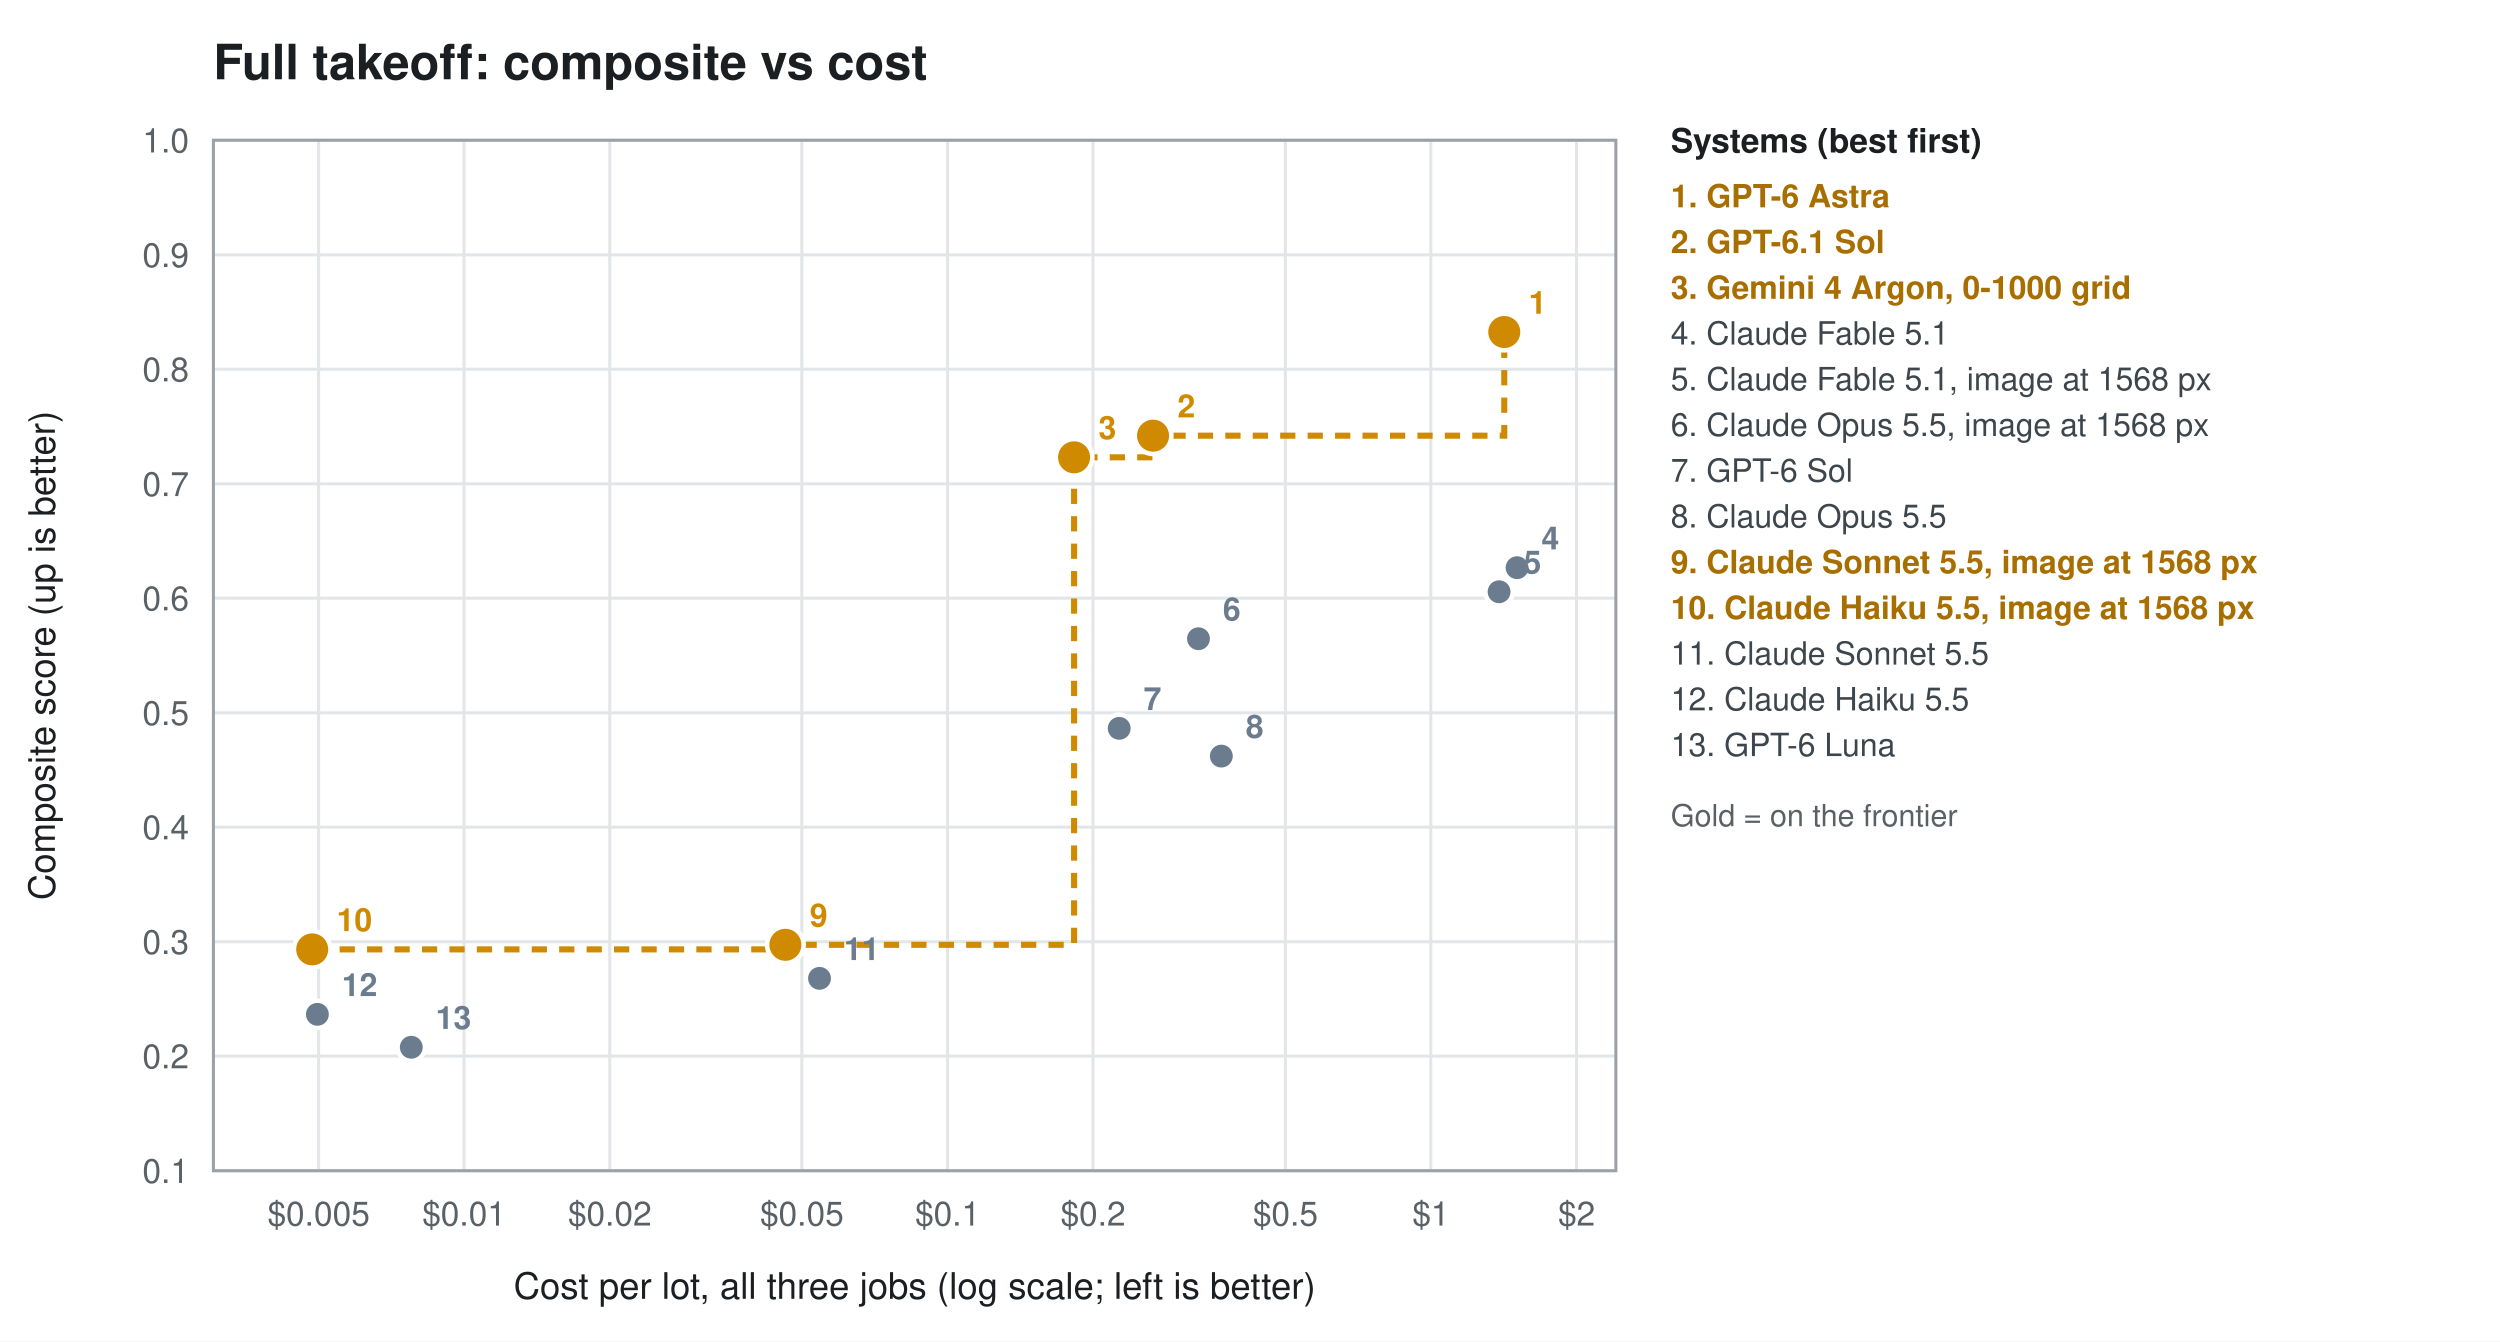
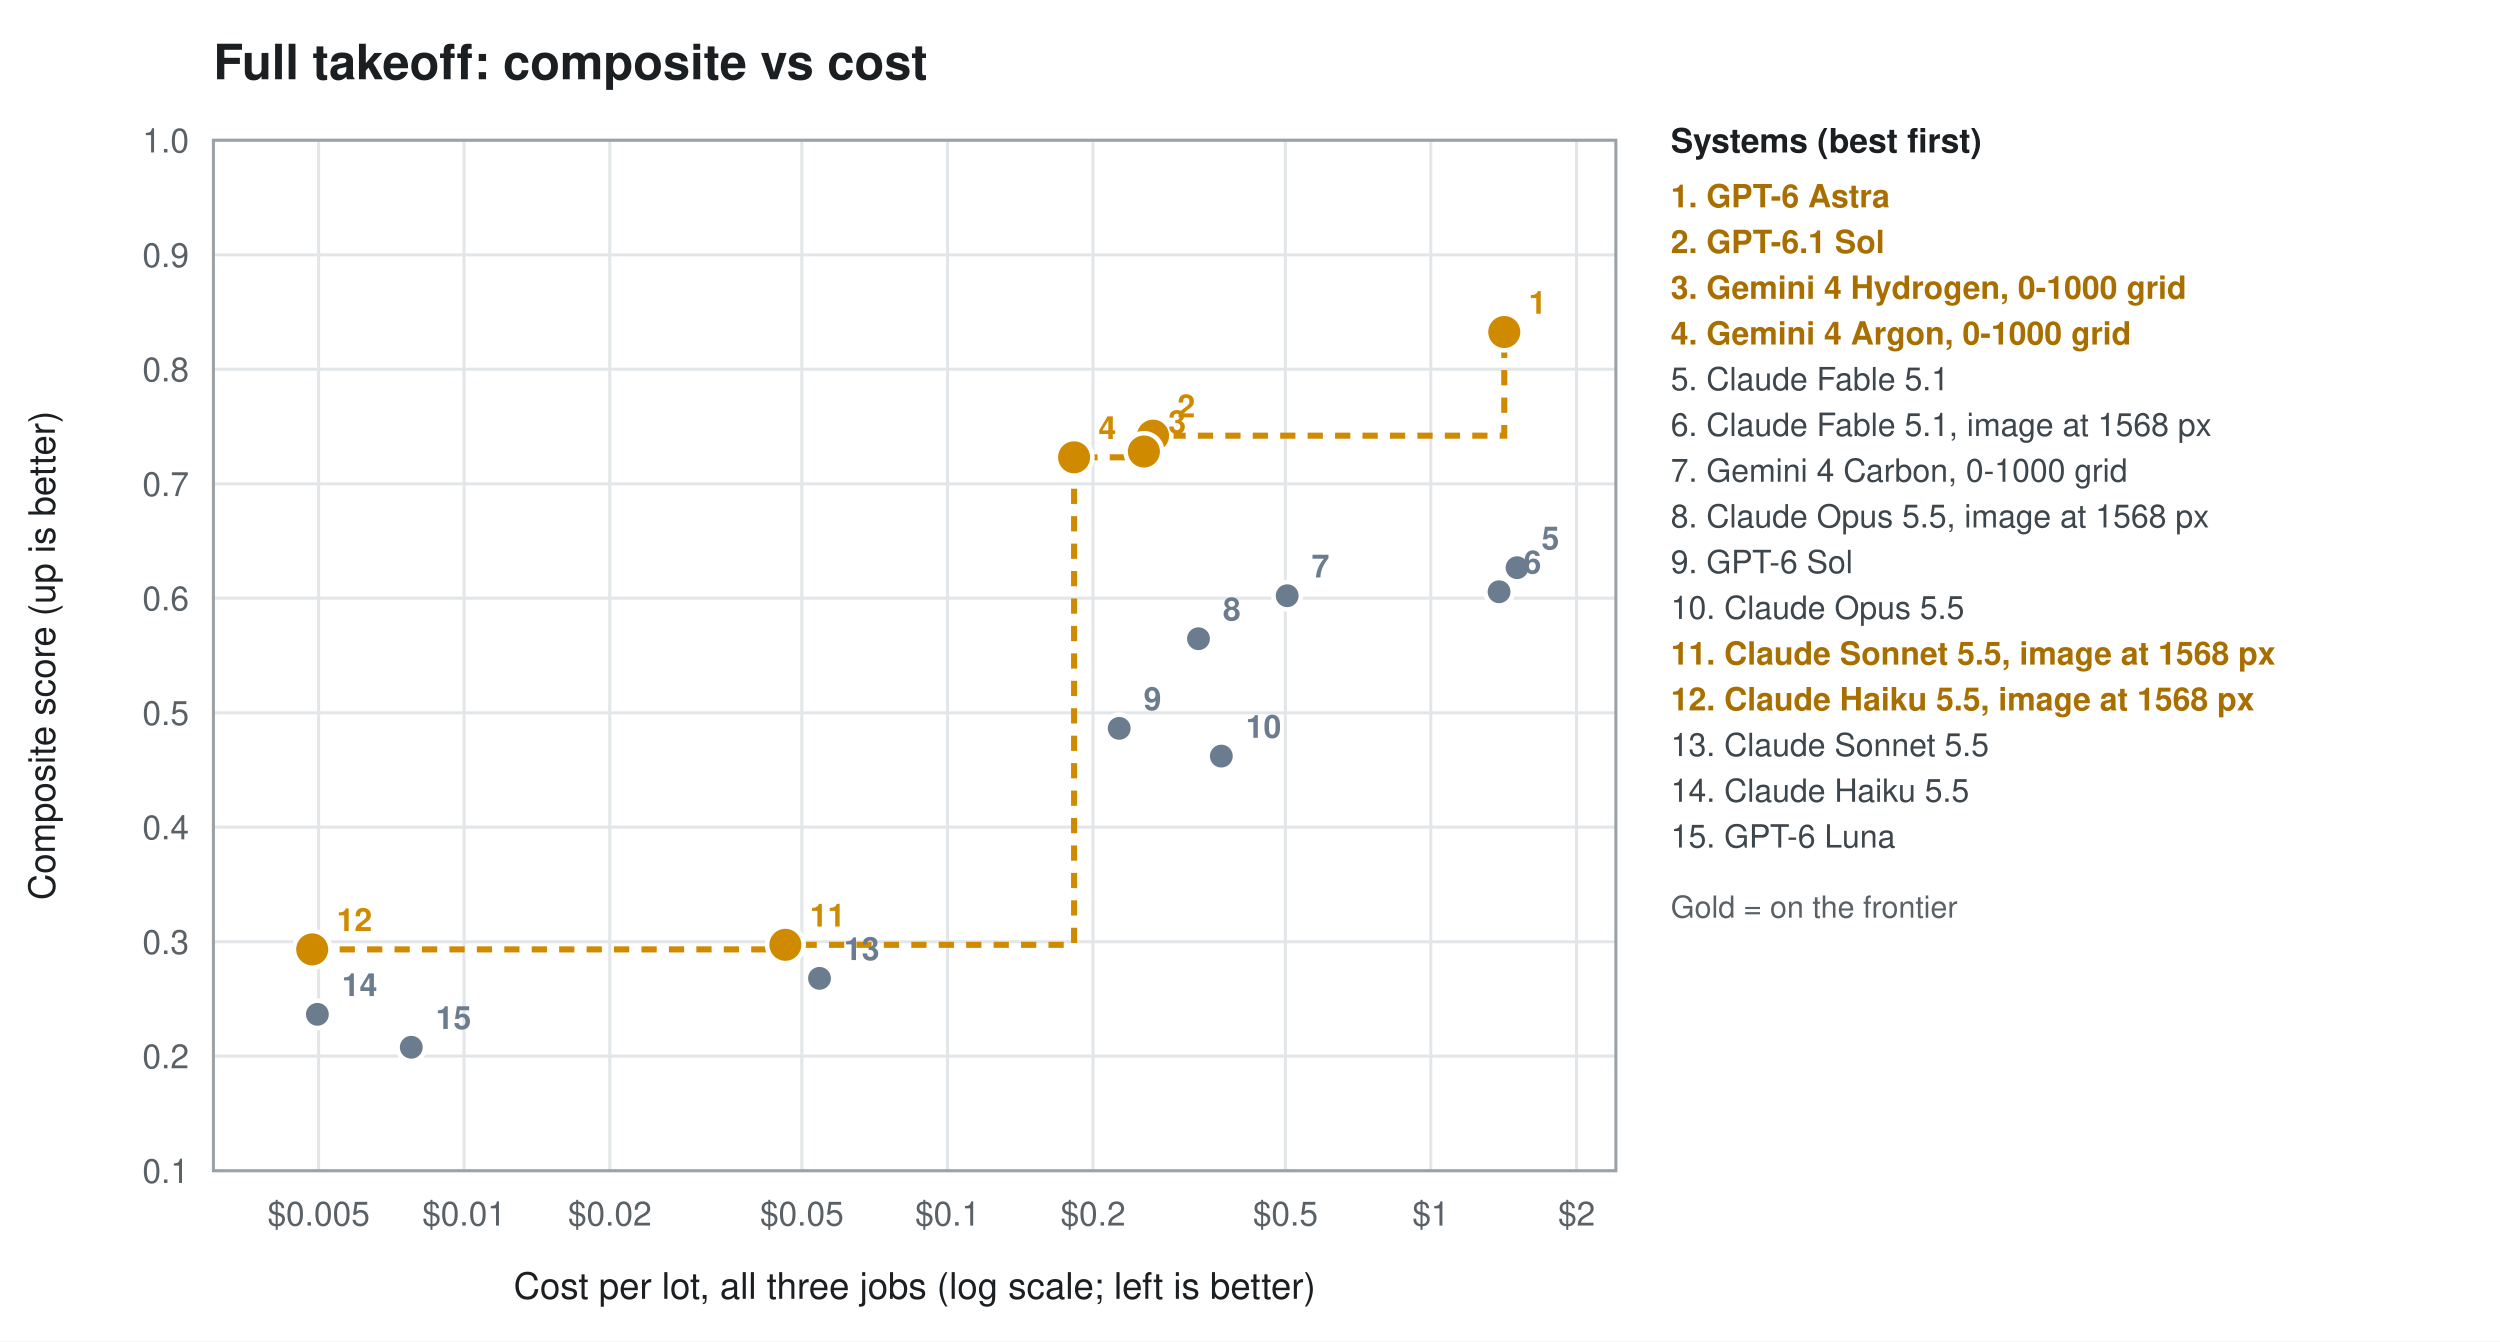
<svg xmlns="http://www.w3.org/2000/svg" viewBox="0 0 820 440" font-family="Helvetica, Arial, sans-serif">
  <rect width="820" height="440" fill="#ffffff" />
  <text x="70" y="26" font-size="16" font-weight="700" fill="#1b1f22">Full takeoff: composite vs cost</text>
  <line x1="104.5" y1="46" x2="104.5" y2="384" stroke="#e3e6e8" />
  <text x="104.5" y="402" font-size="11" text-anchor="middle" fill="#5a6166">$0.005</text>
  <line x1="152.2" y1="46" x2="152.2" y2="384" stroke="#e3e6e8" />
  <text x="152.2" y="402" font-size="11" text-anchor="middle" fill="#5a6166">$0.01</text>
  <line x1="200.0" y1="46" x2="200.0" y2="384" stroke="#e3e6e8" />
  <text x="200.0" y="402" font-size="11" text-anchor="middle" fill="#5a6166">$0.02</text>
  <line x1="263.0" y1="46" x2="263.0" y2="384" stroke="#e3e6e8" />
  <text x="263.0" y="402" font-size="11" text-anchor="middle" fill="#5a6166">$0.05</text>
  <line x1="310.8" y1="46" x2="310.8" y2="384" stroke="#e3e6e8" />
  <text x="310.8" y="402" font-size="11" text-anchor="middle" fill="#5a6166">$0.1</text>
  <line x1="358.5" y1="46" x2="358.5" y2="384" stroke="#e3e6e8" />
  <text x="358.5" y="402" font-size="11" text-anchor="middle" fill="#5a6166">$0.2</text>
  <line x1="421.6" y1="46" x2="421.6" y2="384" stroke="#e3e6e8" />
  <text x="421.6" y="402" font-size="11" text-anchor="middle" fill="#5a6166">$0.5</text>
  <line x1="469.3" y1="46" x2="469.3" y2="384" stroke="#e3e6e8" />
  <text x="469.3" y="402" font-size="11" text-anchor="middle" fill="#5a6166">$1</text>
  <line x1="517.1" y1="46" x2="517.1" y2="384" stroke="#e3e6e8" />
  <text x="517.1" y="402" font-size="11" text-anchor="middle" fill="#5a6166">$2</text>
  <line x1="70" y1="384.0" x2="530" y2="384.0" stroke="#e3e6e8" />
  <text x="62" y="388.0" font-size="11" text-anchor="end" fill="#5a6166">0.1</text>
  <line x1="70" y1="346.4" x2="530" y2="346.4" stroke="#e3e6e8" />
  <text x="62" y="350.4" font-size="11" text-anchor="end" fill="#5a6166">0.2</text>
  <line x1="70" y1="308.9" x2="530" y2="308.9" stroke="#e3e6e8" />
  <text x="62" y="312.9" font-size="11" text-anchor="end" fill="#5a6166">0.3</text>
  <line x1="70" y1="271.3" x2="530" y2="271.3" stroke="#e3e6e8" />
  <text x="62" y="275.3" font-size="11" text-anchor="end" fill="#5a6166">0.4</text>
  <line x1="70" y1="233.8" x2="530" y2="233.8" stroke="#e3e6e8" />
  <text x="62" y="237.8" font-size="11" text-anchor="end" fill="#5a6166">0.5</text>
  <line x1="70" y1="196.2" x2="530" y2="196.2" stroke="#e3e6e8" />
  <text x="62" y="200.2" font-size="11" text-anchor="end" fill="#5a6166">0.6</text>
  <line x1="70" y1="158.7" x2="530" y2="158.7" stroke="#e3e6e8" />
  <text x="62" y="162.7" font-size="11" text-anchor="end" fill="#5a6166">0.7</text>
  <line x1="70" y1="121.1" x2="530" y2="121.1" stroke="#e3e6e8" />
  <text x="62" y="125.1" font-size="11" text-anchor="end" fill="#5a6166">0.8</text>
  <line x1="70" y1="83.6" x2="530" y2="83.6" stroke="#e3e6e8" />
  <text x="62" y="87.6" font-size="11" text-anchor="end" fill="#5a6166">0.9</text>
  <line x1="70" y1="46.0" x2="530" y2="46.0" stroke="#e3e6e8" />
  <text x="62" y="50.0" font-size="11" text-anchor="end" fill="#5a6166">1.0</text>
  <rect x="70" y="46" width="460" height="338" fill="none" stroke="#9aa2a7" />
  <text x="300.0" y="426" font-size="12" text-anchor="middle" fill="#1b1f22">Cost per lot, all three jobs (log scale; left is better)</text>
  <text transform="translate(18 215.0) rotate(-90)" font-size="12" text-anchor="middle" fill="#1b1f22">Composite score (up is better)</text>
-   <path d="M102.4,311.4 L257.6,311.4 L257.6,309.9 L352.3,309.9 L352.3,150.0 L378.2,150.0 L378.2,142.9 L493.4,142.9 L493.4,108.9" fill="none" stroke="#d08a00" stroke-width="2" stroke-dasharray="5 4" />
+   <path d="M102.4,311.4 L257.6,311.4 L257.6,309.9 L352.3,309.9 L352.3,150.0 L375.2,150.0 L375.2,148.1 L378.2,148.1 L378.2,142.9 L493.4,142.9 L493.4,108.9" fill="none" stroke="#d08a00" stroke-width="2" stroke-dasharray="5 4" />
  <circle cx="493.4" cy="108.9" r="6" fill="#d08a00" stroke="#ffffff" stroke-width="1.5" />
  <text x="501.4" y="102.9" font-size="10.5" font-weight="700" fill="#d08a00">1</text>
  <circle cx="378.2" cy="142.9" r="6" fill="#d08a00" stroke="#ffffff" stroke-width="1.5" />
  <text x="386.2" y="136.9" font-size="10.5" font-weight="700" fill="#d08a00">2</text>
+   <circle cx="375.2" cy="148.1" r="6" fill="#d08a00" stroke="#ffffff" stroke-width="1.5" />
+   <text x="383.2" y="142.1" font-size="10.5" font-weight="700" fill="#d08a00">3</text>
  <circle cx="352.3" cy="150.0" r="6" fill="#d08a00" stroke="#ffffff" stroke-width="1.5" />
-   <text x="360.3" y="144.0" font-size="10.5" font-weight="700" fill="#d08a00">3</text>
+   <text x="360.3" y="144.0" font-size="10.5" font-weight="700" fill="#d08a00">4</text>
  <circle cx="497.6" cy="186.2" r="4.5" fill="#6b7c8f" stroke="#ffffff" stroke-width="1.5" />
-   <text x="505.6" y="180.2" font-size="10.5" font-weight="700" fill="#6b7c8f">4</text>
+   <text x="505.6" y="180.2" font-size="10.5" font-weight="700" fill="#6b7c8f">5</text>
  <circle cx="491.7" cy="194.1" r="4.5" fill="#6b7c8f" stroke="#ffffff" stroke-width="1.5" />
-   <text x="499.7" y="188.1" font-size="10.5" font-weight="700" fill="#6b7c8f">5</text>
+   <text x="499.7" y="188.1" font-size="10.5" font-weight="700" fill="#6b7c8f">6</text>
+   <circle cx="422.2" cy="195.4" r="4.5" fill="#6b7c8f" stroke="#ffffff" stroke-width="1.5" />
+   <text x="430.2" y="189.4" font-size="10.5" font-weight="700" fill="#6b7c8f">7</text>
  <circle cx="393.1" cy="209.5" r="4.5" fill="#6b7c8f" stroke="#ffffff" stroke-width="1.5" />
-   <text x="401.1" y="203.5" font-size="10.5" font-weight="700" fill="#6b7c8f">6</text>
+   <text x="401.1" y="203.5" font-size="10.5" font-weight="700" fill="#6b7c8f">8</text>
  <circle cx="367.1" cy="238.9" r="4.5" fill="#6b7c8f" stroke="#ffffff" stroke-width="1.5" />
-   <text x="375.1" y="232.9" font-size="10.5" font-weight="700" fill="#6b7c8f">7</text>
+   <text x="375.1" y="232.9" font-size="10.5" font-weight="700" fill="#6b7c8f">9</text>
  <circle cx="400.6" cy="248.0" r="4.5" fill="#6b7c8f" stroke="#ffffff" stroke-width="1.5" />
-   <text x="408.6" y="242.0" font-size="10.5" font-weight="700" fill="#6b7c8f">8</text>
+   <text x="408.6" y="242.0" font-size="10.5" font-weight="700" fill="#6b7c8f">10</text>
  <circle cx="257.6" cy="309.9" r="6" fill="#d08a00" stroke="#ffffff" stroke-width="1.5" />
-   <text x="265.6" y="303.9" font-size="10.5" font-weight="700" fill="#d08a00">9</text>
+   <text x="265.6" y="303.9" font-size="10.5" font-weight="700" fill="#d08a00">11</text>
  <circle cx="102.4" cy="311.4" r="6" fill="#d08a00" stroke="#ffffff" stroke-width="1.5" />
-   <text x="110.4" y="305.4" font-size="10.5" font-weight="700" fill="#d08a00">10</text>
+   <text x="110.4" y="305.4" font-size="10.5" font-weight="700" fill="#d08a00">12</text>
  <circle cx="268.8" cy="320.9" r="4.5" fill="#6b7c8f" stroke="#ffffff" stroke-width="1.5" />
-   <text x="276.8" y="314.9" font-size="10.5" font-weight="700" fill="#6b7c8f">11</text>
+   <text x="276.8" y="314.9" font-size="10.5" font-weight="700" fill="#6b7c8f">13</text>
  <circle cx="104.1" cy="332.7" r="4.5" fill="#6b7c8f" stroke="#ffffff" stroke-width="1.5" />
-   <text x="112.1" y="326.7" font-size="10.5" font-weight="700" fill="#6b7c8f">12</text>
+   <text x="112.1" y="326.7" font-size="10.5" font-weight="700" fill="#6b7c8f">14</text>
  <circle cx="134.9" cy="343.5" r="4.5" fill="#6b7c8f" stroke="#ffffff" stroke-width="1.5" />
-   <text x="142.9" y="337.5" font-size="10.5" font-weight="700" fill="#6b7c8f">13</text>
+   <text x="142.9" y="337.5" font-size="10.5" font-weight="700" fill="#6b7c8f">15</text>
  <text x="548" y="50" font-size="11" font-weight="700" fill="#1b1f22">Systems (best first)</text>
  <text x="548" y="68" font-size="10.5" fill="#a86f00" font-weight="700">1. GPT-6 Astra</text>
  <text x="548" y="83" font-size="10.5" fill="#a86f00" font-weight="700">2. GPT-6.1 Sol</text>
-   <text x="548" y="98" font-size="10.5" fill="#a86f00" font-weight="700">3. Gemini 4 Argon, 0-1000 grid</text>
-   <text x="548" y="113" font-size="10.5" fill="#3d464c" font-weight="400">4. Claude Fable 5.1</text>
-   <text x="548" y="128" font-size="10.5" fill="#3d464c" font-weight="400">5. Claude Fable 5.1, image at 1568 px</text>
-   <text x="548" y="143" font-size="10.5" fill="#3d464c" font-weight="400">6. Claude Opus 5.5, image at 1568 px</text>
-   <text x="548" y="158" font-size="10.5" fill="#3d464c" font-weight="400">7. GPT-6 Sol</text>
-   <text x="548" y="173" font-size="10.5" fill="#3d464c" font-weight="400">8. Claude Opus 5.5</text>
-   <text x="548" y="188" font-size="10.5" fill="#a86f00" font-weight="700">9. Claude Sonnet 5.5, image at 1568 px</text>
-   <text x="548" y="203" font-size="10.5" fill="#a86f00" font-weight="700">10. Claude Haiku 5.5, image at 1568 px</text>
-   <text x="548" y="218" font-size="10.5" fill="#3d464c" font-weight="400">11. Claude Sonnet 5.5</text>
-   <text x="548" y="233" font-size="10.5" fill="#3d464c" font-weight="400">12. Claude Haiku 5.5</text>
-   <text x="548" y="248" font-size="10.5" fill="#3d464c" font-weight="400">13. GPT-6 Luna</text>
-   <text x="548" y="271" font-size="10" fill="#5a6166">Gold = on the frontier</text>
+   <text x="548" y="98" font-size="10.5" fill="#a86f00" font-weight="700">3. Gemini 4 Hydrogen, 0-1000 grid</text>
+   <text x="548" y="113" font-size="10.5" fill="#a86f00" font-weight="700">4. Gemini 4 Argon, 0-1000 grid</text>
+   <text x="548" y="128" font-size="10.5" fill="#3d464c" font-weight="400">5. Claude Fable 5.1</text>
+   <text x="548" y="143" font-size="10.5" fill="#3d464c" font-weight="400">6. Claude Fable 5.1, image at 1568 px</text>
+   <text x="548" y="158" font-size="10.5" fill="#3d464c" font-weight="400">7. Gemini 4 Carbon, 0-1000 grid</text>
+   <text x="548" y="173" font-size="10.5" fill="#3d464c" font-weight="400">8. Claude Opus 5.5, image at 1568 px</text>
+   <text x="548" y="188" font-size="10.5" fill="#3d464c" font-weight="400">9. GPT-6 Sol</text>
+   <text x="548" y="203" font-size="10.5" fill="#3d464c" font-weight="400">10. Claude Opus 5.5</text>
+   <text x="548" y="218" font-size="10.5" fill="#a86f00" font-weight="700">11. Claude Sonnet 5.5, image at 1568 px</text>
+   <text x="548" y="233" font-size="10.5" fill="#a86f00" font-weight="700">12. Claude Haiku 5.5, image at 1568 px</text>
+   <text x="548" y="248" font-size="10.5" fill="#3d464c" font-weight="400">13. Claude Sonnet 5.5</text>
+   <text x="548" y="263" font-size="10.5" fill="#3d464c" font-weight="400">14. Claude Haiku 5.5</text>
+   <text x="548" y="278" font-size="10.5" fill="#3d464c" font-weight="400">15. GPT-6 Luna</text>
+   <text x="548" y="301" font-size="10" fill="#5a6166">Gold = on the frontier</text>
</svg>
